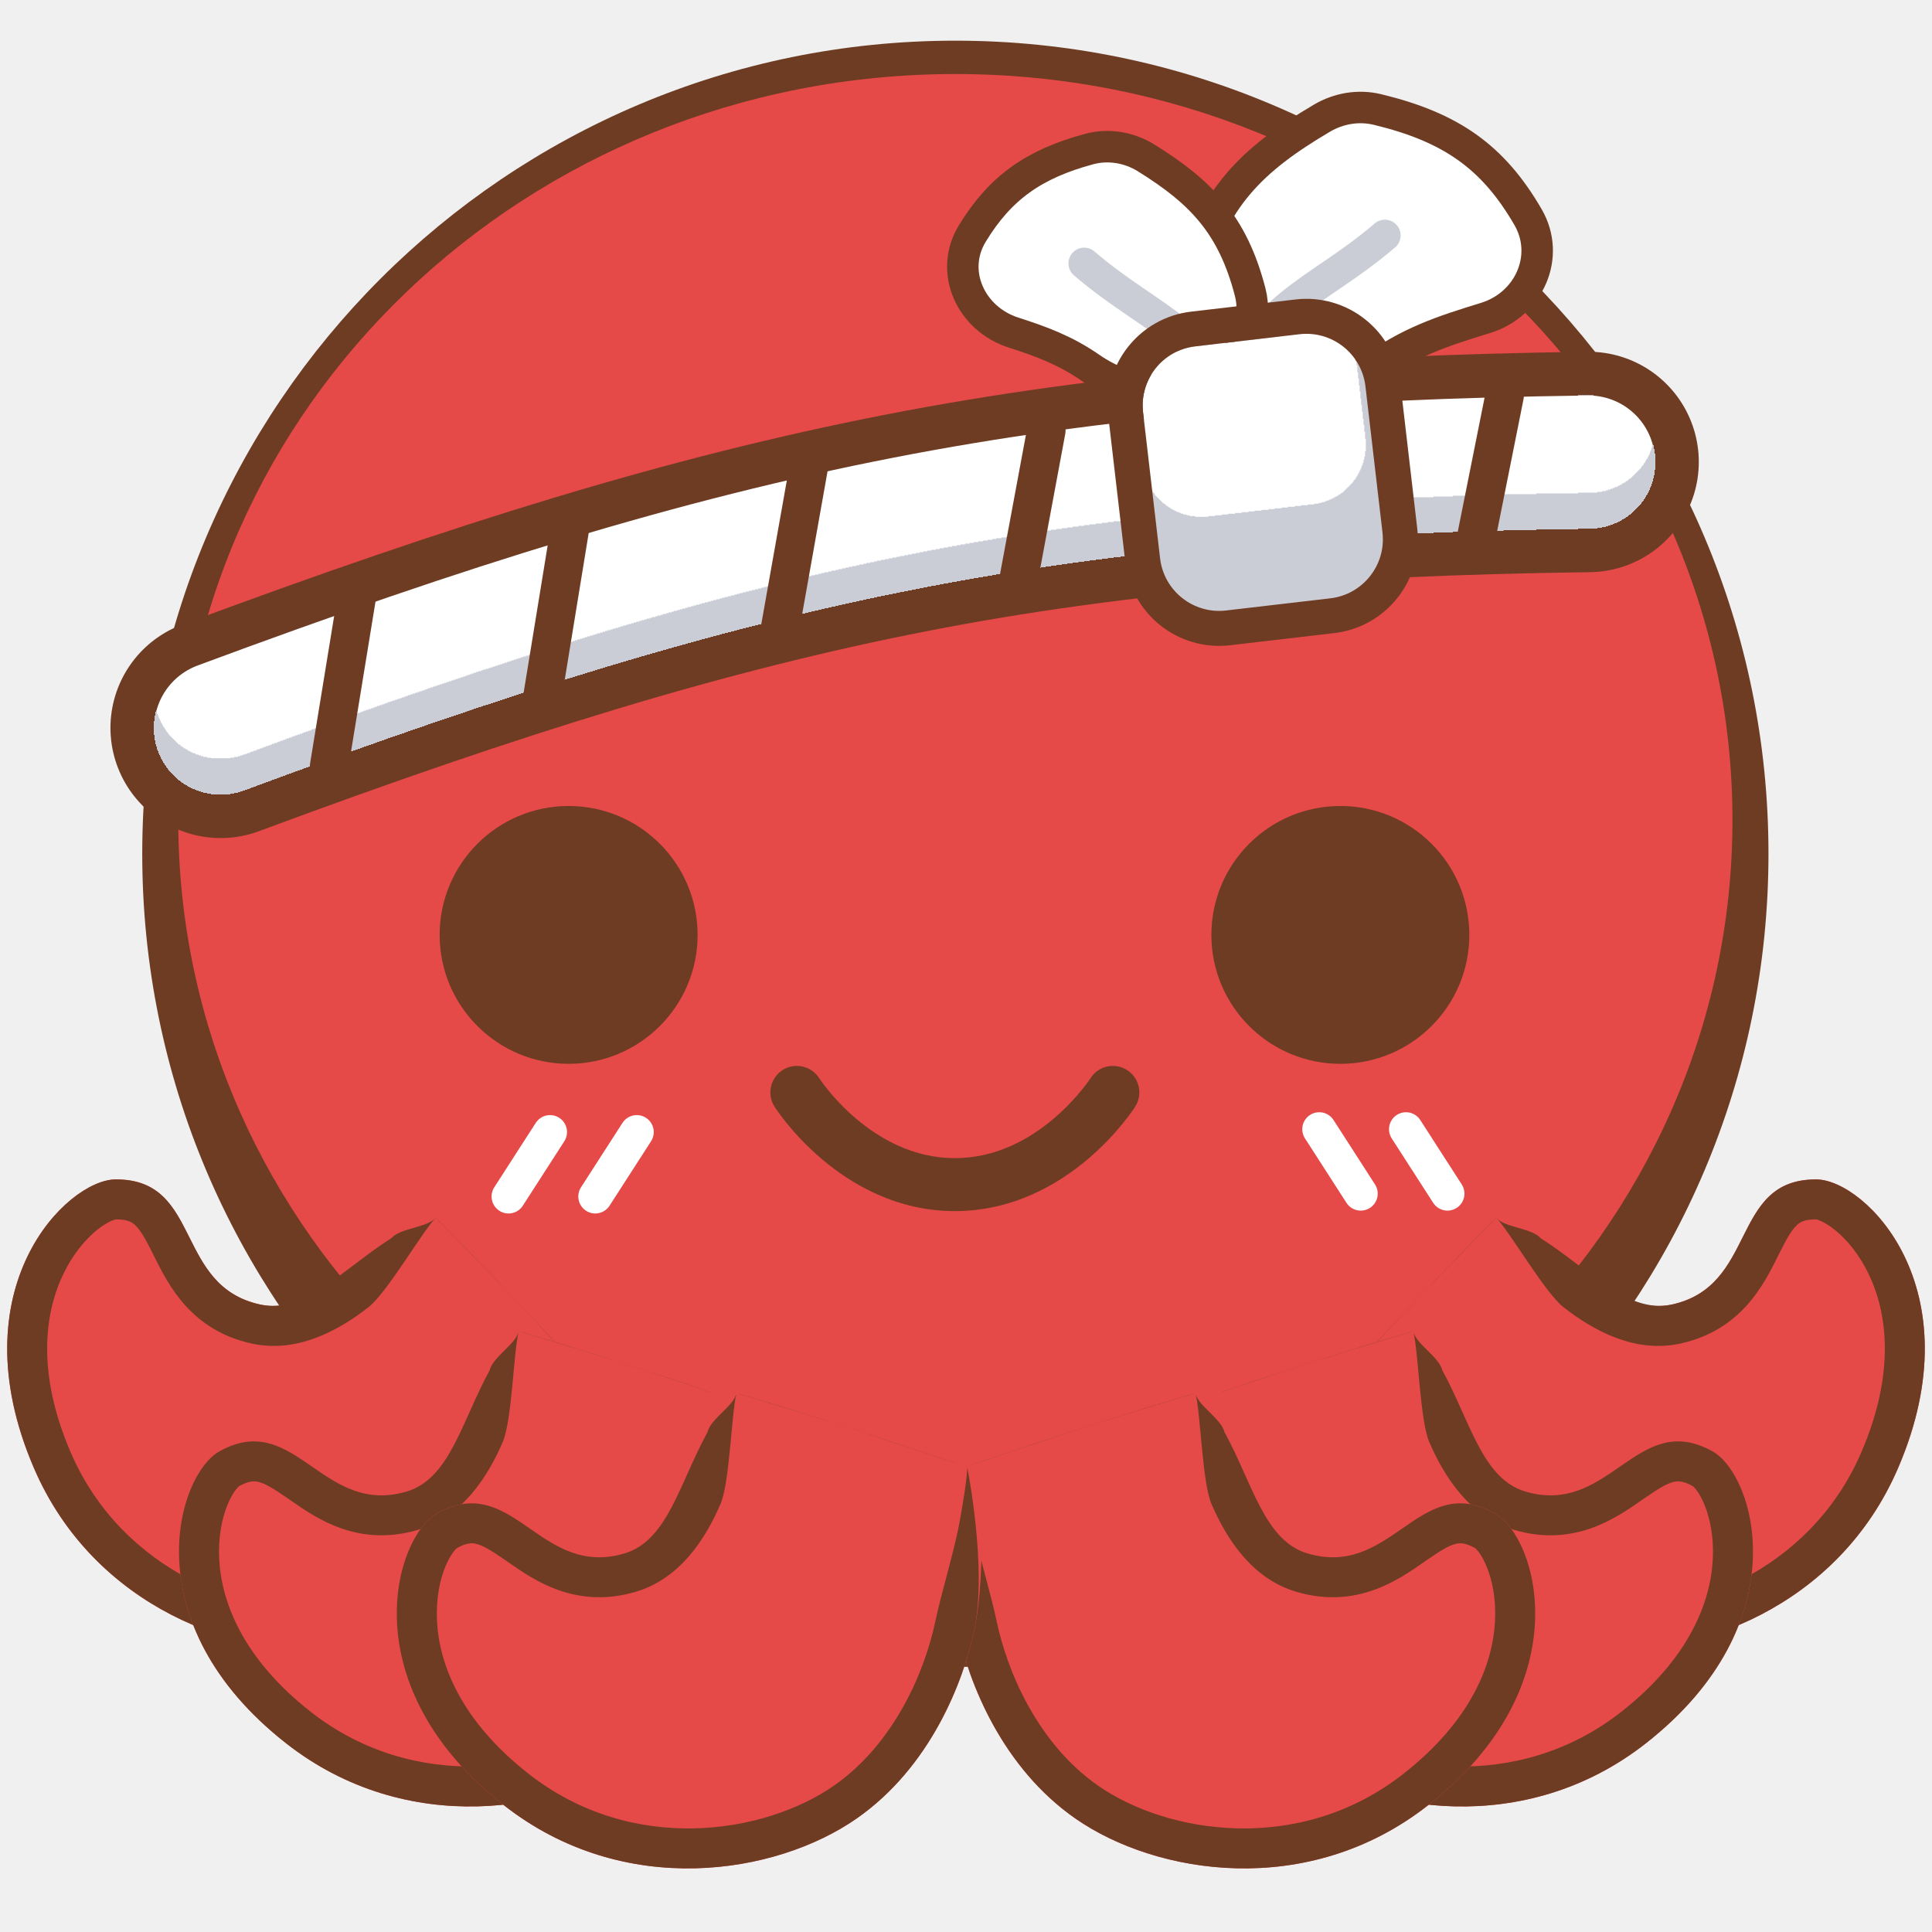
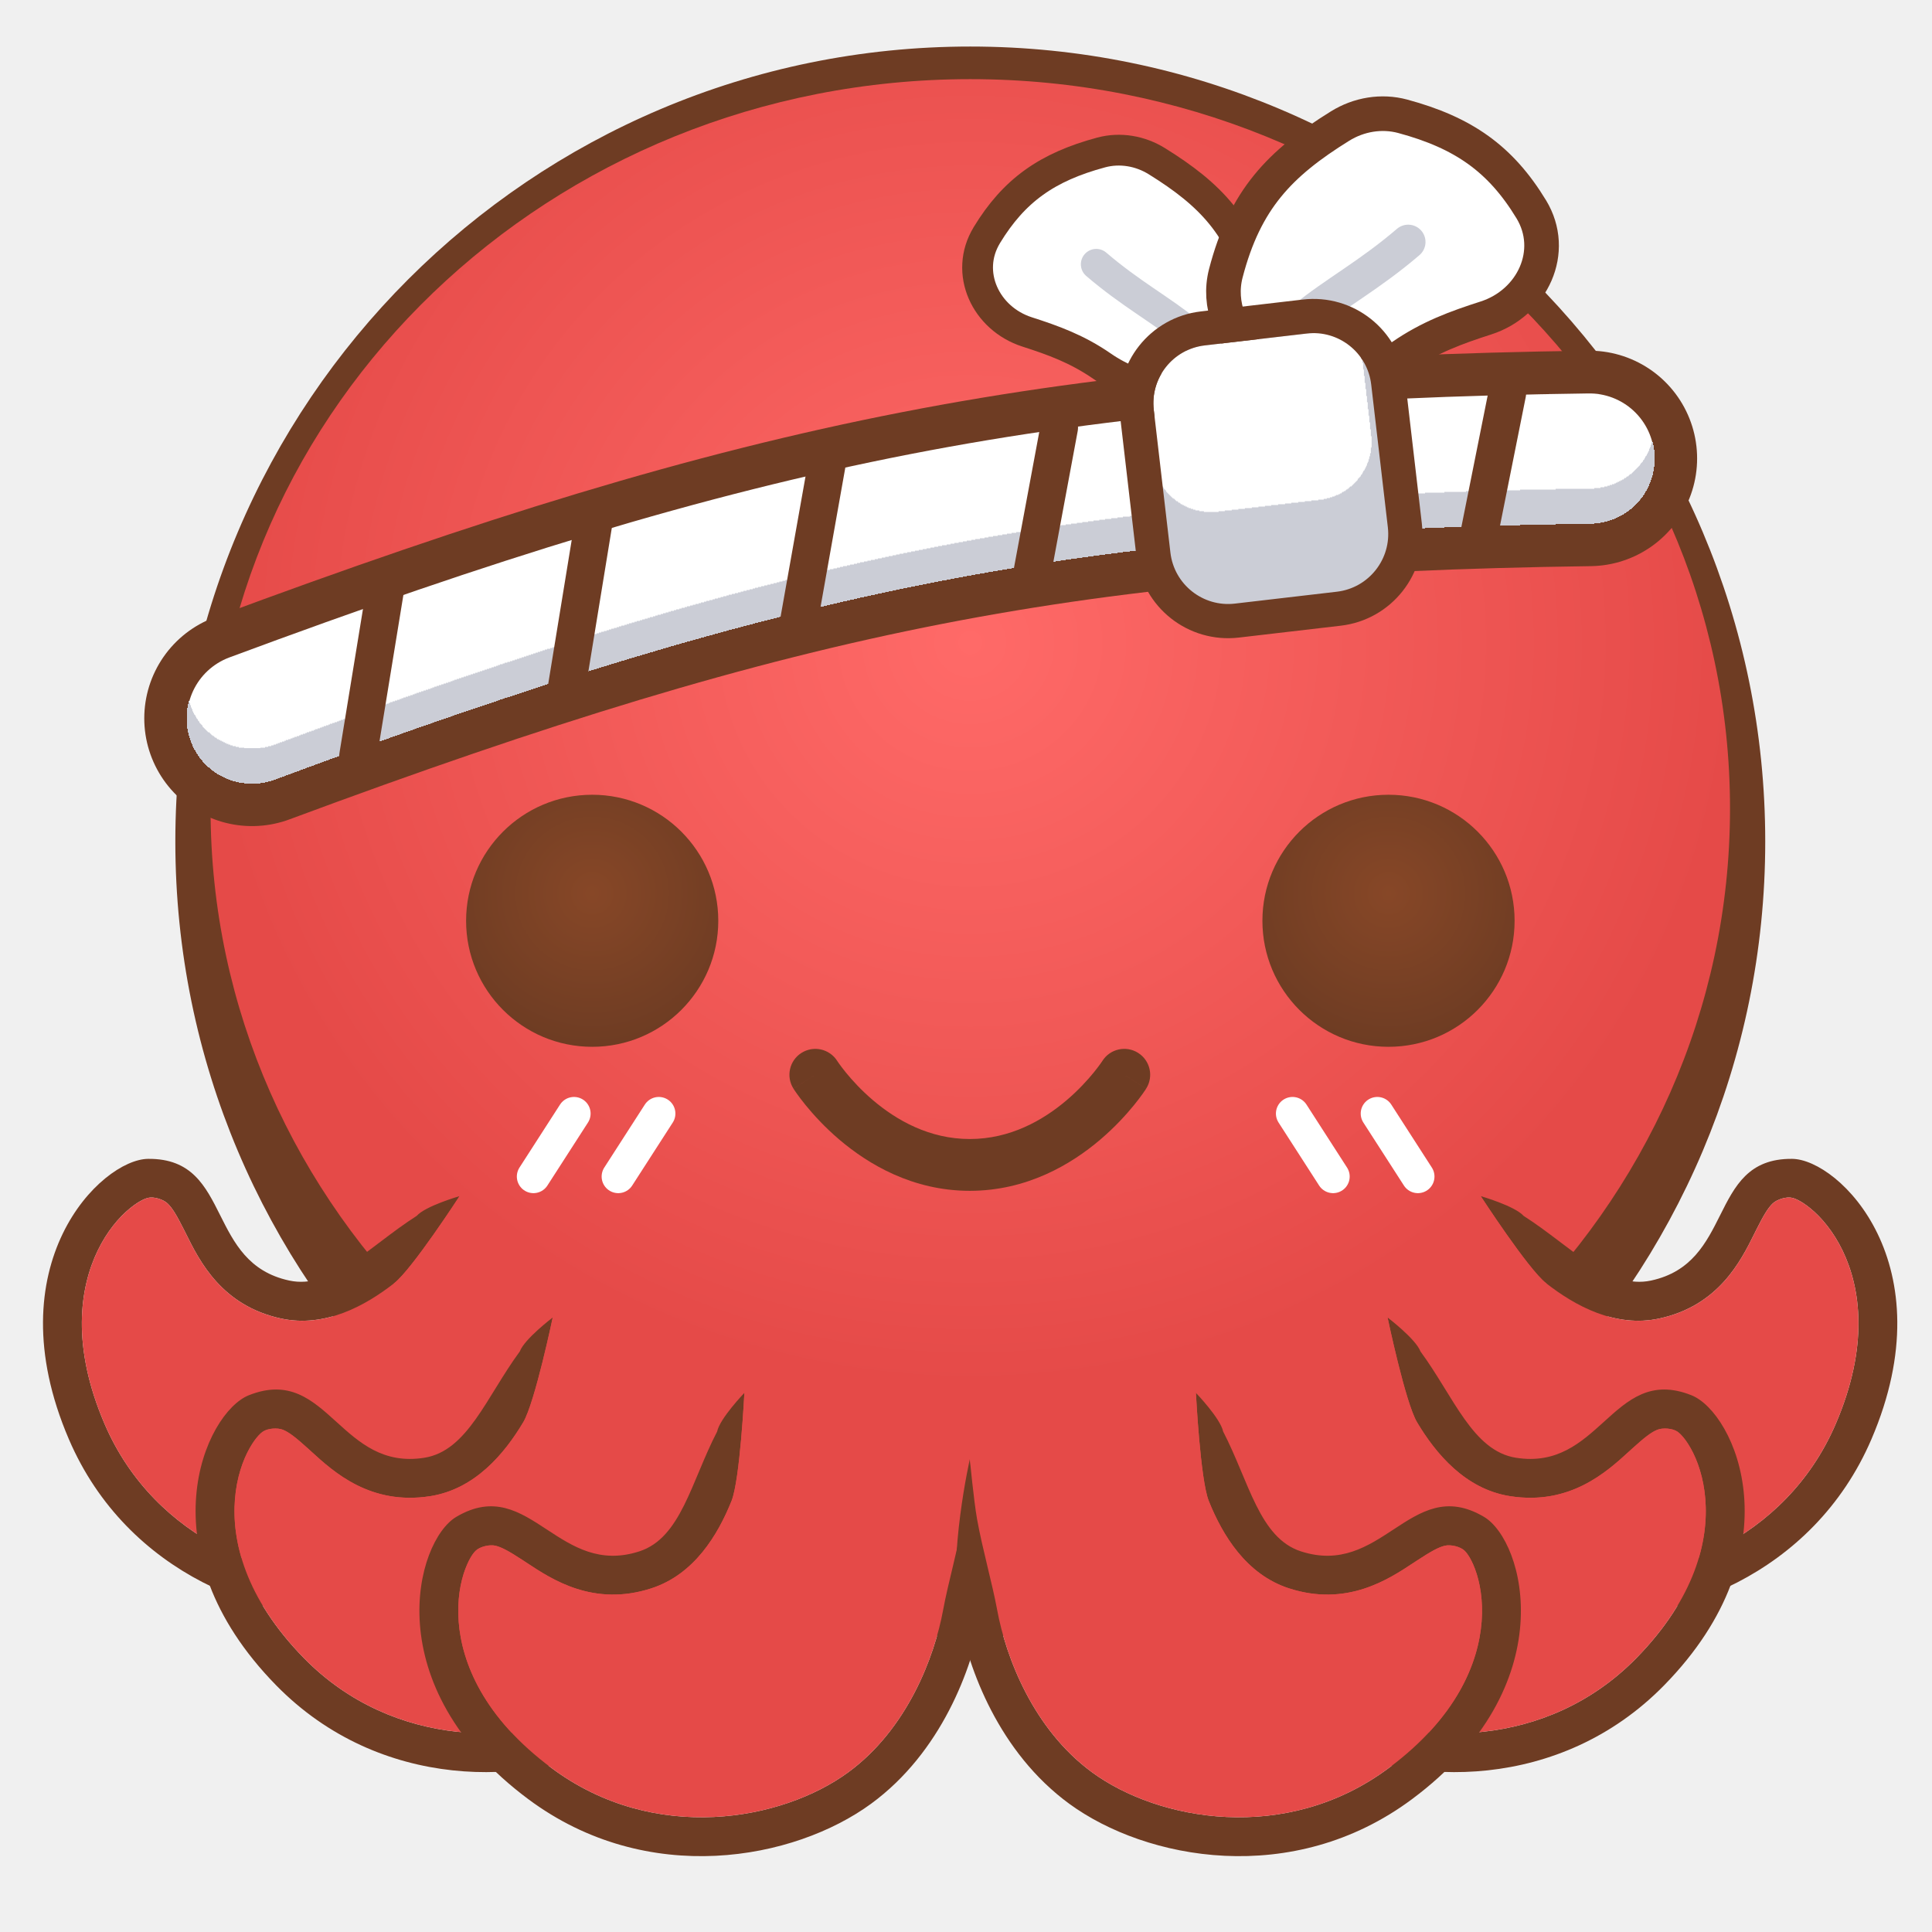
- <svg xmlns="http://www.w3.org/2000/svg" fill="none" viewBox="0 0 128 128">
-   <g clip-path="url(#clip0)">
-     <circle cx="63.295" cy="56.566" r="52.582" fill="#6E3C23" stroke="#6E3C23" stroke-width="2.578" />
-     <ellipse cx="63.295" cy="54.33" rx="51.485" ry="49.425" fill="#E54A48" />
-     <path d="M101.237 14.385c-2.32-4.004-5.114-5.956-9.975-7.13-1.25-.302-2.57-.081-3.677.573-4.676 2.761-7.28 5.305-8.69 10.829-.495 1.939.337 3.944 1.907 5.185l1.66 1.311c2.381 1.881 5.754 1.393 8.153-.464 2.602-2.014 5.028-2.765 7.771-3.614l.056-.018c2.865-.888 4.298-4.076 2.795-6.672z" fill="#fff" stroke="#6E3C23" stroke-width="2.086" stroke-linecap="round" stroke-linejoin="round" />
-     <path d="M64.414 15.478c1.845-3.034 4.08-4.615 7.745-5.603 1.281-.345 2.65-.112 3.777.588 3.643 2.261 5.73 4.426 6.888 8.875.492 1.89-.319 3.844-1.831 5.08l-.357.292c-2.405 1.965-5.855 1.416-8.407-.353-1.686-1.169-3.315-1.755-5.082-2.323-2.82-.906-4.271-4.025-2.733-6.556z" fill="#fff" stroke="#6E3C23" stroke-width="2.086" stroke-linecap="round" stroke-linejoin="round" />
-     <path d="M71.83 17.451c4.669 4.003 8.247 4.343 11.185 11.74M91.752 15.598c-4.669 4.003-8.247 4.343-11.185 11.74" stroke="#CBCDD6" stroke-width="2.086" stroke-linecap="round" stroke-linejoin="round" />
-     <path d="M14.619 48.222C50.133 35.023 69.978 31.092 105.248 30.606" stroke="#6E3C23" stroke-width="14.603" stroke-linecap="round" />
-     <g filter="url(#filter0_i)">
-       <path d="M14.619 48.222C50.133 35.023 69.978 31.092 105.248 30.606" stroke="#fff" stroke-width="8.808" stroke-linecap="round" />
+ <svg xmlns="http://www.w3.org/2000/svg" xmlns:xlink="http://www.w3.org/1999/xlink" fill="none" height="128" viewBox="0 0 128 128" width="128">
+   <filter id="a" color-interpolation-filters="sRGB" filterUnits="userSpaceOnUse" height="25.834" width="97.216" x="12.389" y="26.065">
+     <feFlood flood-opacity="0" result="BackgroundImageFix" />
+     <feBlend in="SourceGraphic" in2="BackgroundImageFix" mode="normal" result="shape" />
+     <feColorMatrix in="SourceAlpha" result="hardAlpha" type="matrix" values="0 0 0 0 0 0 0 0 0 0 0 0 0 0 0 0 0 0 127 0" />
+     <feOffset dy="-2.329" />
+     <feComposite in2="hardAlpha" k2="-1" k3="1" operator="arithmetic" />
+     <feColorMatrix type="matrix" values="0 0 0 0 0.796 0 0 0 0 0.804 0 0 0 0 0.839 0 0 0 1 0" />
+     <feBlend in2="shape" mode="normal" result="effect1_innerShadow" />
+   </filter>
+   <filter id="b" color-interpolation-filters="sRGB" filterUnits="userSpaceOnUse" height="22.479" width="20.093" x="74.148" y="19.805">
+     <feFlood flood-opacity="0" result="BackgroundImageFix" />
+     <feBlend in="SourceGraphic" in2="BackgroundImageFix" mode="normal" result="shape" />
+     <feColorMatrix in="SourceAlpha" result="hardAlpha" type="matrix" values="0 0 0 0 0 0 0 0 0 0 0 0 0 0 0 0 0 0 127 0" />
+     <feOffset dx="-1.133" dy="-6.118" />
+     <feComposite in2="hardAlpha" k2="-1" k3="1" operator="arithmetic" />
+     <feColorMatrix type="matrix" values="0 0 0 0 0.796 0 0 0 0 0.804 0 0 0 0 0.839 0 0 0 1 0" />
+     <feBlend in2="shape" mode="normal" result="effect1_innerShadow" />
+   </filter>
+   <radialGradient id="c" cx="0" cy="0" gradientTransform="matrix(0 49.0901 -51.1356 0 64.2837 42.632)" gradientUnits="userSpaceOnUse" r="1">
+     <stop offset="0" stop-color="#e54a48" />
+     <stop offset="0" stop-color="#ff6a68" />
+     <stop offset="1" stop-color="#e54a48" />
+   </radialGradient>
+   <linearGradient id="d">
+     <stop offset="0" stop-color="#874727" />
+     <stop offset="1" stop-color="#6e3c23" />
+   </linearGradient>
+   <radialGradient id="e" cx="0" cy="0" gradientTransform="matrix(0 10.1595 -10.1638 0 91.9919 59.1954)" gradientUnits="userSpaceOnUse" r="1" xlink:href="#d" />
+   <radialGradient id="f" cx="0" cy="0" gradientTransform="matrix(0 10.1595 -10.1638 0 39.2342 59.1954)" gradientUnits="userSpaceOnUse" r="1" xlink:href="#d" />
+   <clipPath id="g">
+     <path d="m0 0h128v128h-128z" />
+   </clipPath>
+   <g clip-path="url(#g)">
+     <circle cx="64.284" cy="55.751" fill="#6e3c23" r="51.407" stroke="#6e3c23" stroke-width="2.521" />
+     <ellipse cx="64.284" cy="53.565" fill="url(#c)" rx="50.334" ry="48.321" />
+     <path d="m65.378 15.581c1.803-2.966 3.989-4.512 7.572-5.478 1.252-.338 2.59-.109 3.692.575 3.562 2.21 5.602 4.327 6.734 8.677.481 1.848-.311 3.758-1.79 4.967l-.349.286c-2.351 1.921-5.724 1.385-8.219-.345-1.649-1.143-3.241-1.716-4.968-2.271-2.756-.885-4.176-3.935-2.672-6.409z" fill="#fff" stroke="#6e3c23" stroke-linecap="round" stroke-linejoin="round" stroke-width="2.039" />
+     <path d="m72.629 17.51c4.565 3.913 8.063 4.246 10.935 11.478" stroke="#cbcdd6" stroke-linecap="round" stroke-linejoin="round" stroke-width="2.039" />
+     <path d="m101.448 13.863c-2.027-3.335-4.485-5.072-8.513-6.158-1.407-.379-2.912-.123-4.151.646-4.004 2.485-6.298 4.864-7.57 9.754-.54 2.077.35 4.225 2.012 5.583l.393.321c2.643 2.16 6.435 1.556 9.24-.389 1.853-1.285 3.643-1.929 5.585-2.553 3.099-.995 4.694-4.424 3.004-7.205z" fill="#fff" stroke="#6e3c23" stroke-linecap="round" stroke-linejoin="round" stroke-width="2.293" />
+     <path d="m93.297 16.032c-5.132 4.4-9.064 4.773-12.293 12.903" stroke="#cbcdd6" stroke-linecap="round" stroke-linejoin="round" stroke-width="2.293" />
+     <path d="m16.696 47.593c34.721-12.903 54.122-16.747 88.604-17.222" stroke="#6e3c23" stroke-linecap="round" stroke-width="14.276" />
+     <g filter="url(#a)">
+       <path d="m16.696 47.593c34.721-12.903 54.122-16.747 88.604-17.222" stroke="#fff" stroke-linecap="round" stroke-width="8.611" />
    </g>
-     <path d="M23.659 39.414l-1.854 11.358M37.798 34.778l-1.854 11.358M53.56 31.07L51.706 41.5M69.321 28.52l-1.854 9.967M99.686 26.202l-1.854 9.271" stroke="#6E3C23" stroke-width="2.55" stroke-linecap="round" />
-     <ellipse cx="37.673" cy="61.94" rx="8.545" ry="8.541" fill="#6E3C23" />
-     <path fill-rule="evenodd" clip-rule="evenodd" d="M51.855 70.893c.818-.518 1.9-.277 2.42.539 0.0.001.001.002.002.003.004.005.011.016.021.032.021.032.057.084.106.154.099.139.253.347.46.601.415.51 1.032 1.192 1.83 1.872 1.609 1.371 3.836 2.635 6.568 2.635 2.732 0 4.959-1.264 6.568-2.635.798-.68 1.415-1.362 1.83-1.872.207-.254.361-.462.46-.601.05-.07.085-.122.106-.154.011-.016.018-.027.021-.032.001-.002.002-.003.002-.003.52-.815 1.603-1.057 2.42-.539.819.519 1.062 1.603.543 2.421l-1.483-.939c1.483.939 1.482.94 1.482.941l-.001.001-.002.003-.005.008c-.004.006-.009.013-.014.022-.012.018-.027.041-.046.07-.039.058-.093.137-.162.234-.139.195-.339.464-.598.783-.517.635-1.281 1.48-2.276 2.328-1.976 1.684-4.983 3.474-8.845 3.474-3.862 0-6.869-1.79-8.845-3.474-.995-.848-1.758-1.692-2.276-2.328-.26-.319-.46-.588-.598-.783-.069-.097-.123-.176-.162-.234-.019-.029-.035-.052-.046-.07-.006-.009-.011-.016-.014-.022l-.005-.008-.002-.003-.001-.001c-0-.001-.001-.001 1.482-.941l-1.483.939c-.519-.819-.276-1.903.543-2.421z" fill="#6E3C23" />
-     <ellipse cx="88.802" cy="61.94" rx="8.545" ry="8.541" fill="#6E3C23" />
-     <path d="M42.187 75.003l-2.748 4.268M36.441 75.003l-2.748 4.268M87.404 74.813l2.748 4.268M93.15 74.813l2.748 4.268" stroke="#fff" stroke-width="2.25" stroke-linecap="round" />
-     <path d="M110.75 86.431c-3.614.781-7.668-3.548-10.372-6.95-4.214 3.991-12.852 13.435-12.852 13.435s2.578 5.871 5.295 9.057c2.35 2.755 6.995 6.625 12.895 7.253 6.438.685 16.049-2.674 20.045-11.985 5.105-11.897-2.191-19.072-5.406-19.1-5.752-.05-3.884 7.054-9.606 8.29z" fill="#E54A48" />
-     <path fill-rule="evenodd" clip-rule="evenodd" d="M88.08 92.313c.067-.073-.072.078 0 0 .872-.944 3.652-3.935 4.989-5.359 1.916-2.04 4.252-4.441 6.072-6.274 1.024 1.138 3.226 4.972 4.451 5.93 1.955 1.528 4.707 3.059 7.717 2.408 4.037-.873 5.548-3.915 6.458-5.747.048-.097.095-.19.14-.28.509-1.013.807-1.511 1.137-1.82.191-.18.482-.391 1.289-.384-.006-0-.002.001.01.004.082.021.543.139 1.257.722.749.611 1.564 1.573 2.195 2.877 1.229 2.541 1.808 6.505-.466 11.805-3.451 8.04-11.814 10.984-17.332 10.396-4.956-.528-9.035-3.845-11.162-6.339-1.161-1.36-2.987-3.125-4.271-4.645-.835-.988-2.254-2.825-2.484-3.297zm13.987-10.285c3.246 2.07 5.767 5.034 8.683 4.404 2.772-.599 3.763-2.575 4.701-4.448.999-1.993 1.939-3.868 4.905-3.843 3.215.028 10.511 7.203 5.405 19.1-3.995 9.311-13.607 12.67-20.044 11.985-5.901-.629-10.546-4.499-12.896-7.253-2.718-3.186-4.742-9.66-4.742-9.66s5.924-6.479 10.397-10.97c.692-.695.1-.128.665-.663.522.657 2.316.664 2.926 1.347z" fill="#6E3C23" />
-     <path d="M101.057 98.817c-3.545-1.05-5.022-6.794-5.761-11.078-5.613 1.477-17.724 5.613-17.724 5.613s-.559 6.387.295 10.486c.739 3.545 2.954 9.17 7.828 12.555 5.317 3.693 15.361 5.362 23.337-.886 10.191-7.983 7.237-17.781 4.431-19.349-5.022-2.806-6.794 4.322-12.407 2.659z" fill="#E54A48" />
-     <path fill-rule="evenodd" clip-rule="evenodd" d="M78.348 93.088c.094-.032-.101.034 0 0 1.218-.409 5.093-1.698 6.949-2.304 2.661-.869 5.863-1.853 8.339-2.587.351 1.49.442 5.911 1.056 7.339.981 2.28 2.659 4.944 5.612 5.819 3.96 1.173 6.747-.77 8.424-1.939.089-.062.175-.121.257-.178.934-.644 1.434-.938 1.872-1.05.254-.066.61-.112 1.315.282-.005-.003-.002-0.0.007.009.062.058.409.383.756 1.237.363.895.616 2.13.543 3.578-.143 2.818-1.538 6.573-6.078 10.13-6.888 5.395-15.637 3.961-20.195.796-4.094-2.843-6.078-7.712-6.747-10.921-.365-1.75-1.119-4.176-1.516-6.125-.258-1.268-.62-3.561-.596-4.085zm17.208-2.304c1.853 3.375 2.641 7.185 5.501 8.033 2.719.806 4.537-.452 6.26-1.644 1.833-1.268 3.558-2.462 6.147-1.015 2.807 1.568 5.761 11.366-4.431 19.349-7.976 6.248-18.02 4.579-23.337.886-4.874-3.385-7.09-9.01-7.828-12.555-.854-4.099.48-10.75.48-10.75s8.308-2.838 14.387-4.629c.941-.277.149-.064.901-.262.143.827 1.712 1.695 1.919 2.587z" fill="#6E3C23" />
-     <path d="M86.628 102.92c-3.545-1.05-5.022-6.794-5.76-11.078-5.613 1.477-17.724 5.613-17.724 5.613s-.559 6.387.295 10.487c.739 3.545 2.954 9.17 7.828 12.555 5.317 3.692 15.361 5.361 23.337-.886 10.192-7.984 7.238-17.781 4.431-19.35-5.022-2.806-6.794 4.322-12.407 2.659z" fill="#E54A48" />
-     <path fill-rule="evenodd" clip-rule="evenodd" d="M63.92 97.191c.094-.032-.101.034 0 0 1.218-.409 5.093-1.698 6.949-2.304 2.661-.869 5.862-1.853 8.339-2.587.351 1.49.442 5.911 1.056 7.339.981 2.28 2.659 4.944 5.612 5.819 3.96 1.173 6.746-.769 8.424-1.939.089-.062.174-.122.257-.179.933-.644 1.434-.937 1.871-1.05.254-.066.61-.112 1.315.282-.005-.003-.002 0 .007.009.062.057.409.382.756 1.237.363.895.617 2.13.543 3.578-.143 2.818-1.538 6.574-6.078 10.13-6.888 5.396-15.637 3.961-20.195.796-4.094-2.843-6.078-7.712-6.747-10.92-.365-1.751-1.119-4.176-1.516-6.126-.258-1.268-.62-3.561-.596-4.085zm17.208-2.304c1.853 3.375 2.641 7.185 5.501 8.033 2.719.805 4.537-.452 6.26-1.644 1.833-1.268 3.558-2.462 6.147-1.015 2.807 1.568 5.761 11.366-4.431 19.349-7.976 6.248-18.02 4.579-23.337.886-4.874-3.384-7.09-9.009-7.828-12.554-.854-4.1.48-10.751.48-10.751s8.308-2.838 14.387-4.629c.941-.277.149-.064.901-.262.143.827 1.712 1.695 1.919 2.587z" fill="#6E3C23" />
-     <path d="M17.25 86.432c3.614.781 7.668-3.548 10.373-6.95 4.214 3.991 12.851 13.435 12.851 13.435s-2.577 5.871-5.295 9.056c-2.35 2.755-6.995 6.625-12.896 7.253-6.437.685-16.049-2.674-20.044-11.985-5.106-11.897 2.191-19.072 5.405-19.1 5.753-.05 3.884 7.054 9.606 8.29z" fill="#E54A48" />
-     <path fill-rule="evenodd" clip-rule="evenodd" d="M39.92 92.312c-.067-.073.072.078 0 0-.872-.944-3.652-3.935-4.989-5.359-1.916-2.04-4.252-4.441-6.072-6.274-1.024 1.138-3.226 4.972-4.451 5.93-1.955 1.528-4.707 3.059-7.717 2.408-4.037-.873-5.548-3.915-6.458-5.747-.048-.097-.095-.19-.14-.28-.509-1.013-.807-1.511-1.137-1.82-.191-.18-.482-.391-1.289-.384.006 0 .002.001-.011.004-.082.021-.543.139-1.257.722-.748.611-1.564 1.573-2.195 2.877-1.228 2.541-1.808 6.505.467 11.805C8.122 104.237 16.484 107.18 22.002 106.593c4.956-.528 9.035-3.846 11.162-6.339 1.161-1.36 2.987-3.126 4.271-4.645.835-.988 2.254-2.825 2.484-3.297zm-13.987-10.285c-3.246 2.07-5.767 5.034-8.683 4.404-2.772-.599-3.763-2.575-4.701-4.448-.999-1.993-1.939-3.868-4.905-3.843-3.215.028-10.511 7.203-5.405 19.1 3.996 9.31 13.607 12.67 20.044 11.984 5.901-.628 10.546-4.498 12.896-7.253 2.718-3.185 4.742-9.66 4.742-9.66s-5.924-6.479-10.397-10.969c-.692-.695-.1-.128-.665-.663-.522.657-2.316.664-2.926 1.347z" fill="#6E3C23" />
-     <path d="M26.943 98.816c3.545-1.05 5.022-6.794 5.76-11.078 5.613 1.477 17.724 5.613 17.724 5.613s.559 6.387-.295 10.487c-.739 3.545-2.954 9.17-7.828 12.555-5.317 3.693-15.361 5.362-23.337-.886-10.192-7.984-7.237-17.781-4.431-19.349 5.022-2.806 6.794 4.321 12.407 2.659z" fill="#E54A48" />
-     <path fill-rule="evenodd" clip-rule="evenodd" d="M49.652 93.088c-.094-.032.101.034 0 0-1.218-.409-5.093-1.698-6.949-2.304-2.661-.869-5.862-1.853-8.339-2.587-.351 1.49-.442 5.911-1.056 7.339-.981 2.28-2.659 4.944-5.612 5.818-3.96 1.174-6.746-.769-8.424-1.939-.089-.062-.174-.122-.257-.178-.933-.644-1.434-.938-1.871-1.051-.254-.066-.611-.112-1.315.282.005-.003.002-0-.007.009-.061.058-.409.383-.756 1.237-.363.896-.617 2.131-.543 3.578.143 2.819 1.538 6.574 6.078 10.131 6.888 5.395 15.636 3.961 20.195.795 4.094-2.842 6.078-7.712 6.747-10.92.365-1.751 1.119-4.176 1.516-6.125.258-1.268.62-3.561.596-4.085zm-17.208-2.304c-1.853 3.375-2.641 7.185-5.502 8.033-2.719.806-4.537-.452-6.26-1.644-1.833-1.268-3.559-2.462-6.148-1.015-2.806 1.568-5.76 11.366 4.431 19.349 7.976 6.248 18.02 4.579 23.337.886 4.874-3.385 7.09-9.01 7.828-12.555.854-4.099-.48-10.75-.48-10.75s-8.308-2.838-14.387-4.629c-.941-.277-.149-.064-.901-.262-.143.827-1.712 1.695-1.919 2.587z" fill="#6E3C23" />
-     <path d="M41.371 102.92c3.545-1.051 5.022-6.795 5.761-11.078 5.613 1.477 17.724 5.613 17.724 5.613s.559 6.387-.295 10.487c-.739 3.545-2.954 9.17-7.828 12.555-5.317 3.692-15.361 5.361-23.337-.887-10.191-7.983-7.237-17.781-4.431-19.349 5.022-2.806 6.794 4.322 12.407 2.659z" fill="#E54A48" />
-     <path fill-rule="evenodd" clip-rule="evenodd" d="M64.081 97.191c-.094-.032.101.034 0 0-1.218-.409-5.093-1.698-6.949-2.304-2.661-.869-5.862-1.853-8.339-2.587-.351 1.49-.442 5.911-1.056 7.339-.981 2.28-2.659 4.944-5.612 5.819-3.96 1.173-6.746-.769-8.424-1.939-.089-.062-.174-.122-.257-.179-.933-.644-1.434-.937-1.871-1.05-.254-.066-.611-.112-1.315.282.005-.003.002 0-.007.009-.062.057-.409.382-.756 1.237-.363.895-.617 2.13-.543 3.578.143 2.818 1.538 6.574 6.078 10.13 6.888 5.396 15.636 3.961 20.195.796 4.094-2.843 6.078-7.712 6.747-10.92.365-1.751 1.119-4.176 1.516-6.126.258-1.268.62-3.561.596-4.085zm-17.208-2.304c-1.853 3.375-2.641 7.185-5.502 8.033-2.719.805-4.537-.452-6.26-1.644-1.833-1.268-3.559-2.462-6.148-1.015-2.806 1.568-5.76 11.366 4.431 19.349 7.976 6.248 18.02 4.579 23.337.886 4.874-3.384 7.09-9.009 7.828-12.554.854-4.1-.48-10.751-.48-10.751s-8.308-2.838-14.387-4.629c-.941-.277-.149-.064-.901-.262-.143.827-1.712 1.695-1.919 2.587z" fill="#6E3C23" />
-     <g filter="url(#filter1_i)">
-       <rect x="75.274" y="23.405" width="14.834" height="17.616" rx="3.94" transform="rotate(-6.65 75.2742 23.4048)" fill="#fff" />
+     <g stroke="#6e3c23">
+       <path d="m25.534 38.982-1.813 11.104" stroke-linecap="round" stroke-width="2.493" />
+       <path d="m39.357 34.45-1.813 11.104" stroke-linecap="round" stroke-width="2.493" />
+       <path d="m54.766 30.824-1.813 10.197" stroke-linecap="round" stroke-width="2.493" />
+       <path d="m70.175 28.331-1.813 9.744" stroke-linecap="round" stroke-width="2.493" />
+       <path d="m99.861 26.065-1.813 9.064" stroke-linecap="round" stroke-width="2.493" />
    </g>
-     <rect x="73.989" y="22.388" width="17.152" height="19.934" rx="5.099" transform="rotate(-6.65 73.9888 22.3878)" stroke="#6E3C23" stroke-width="2.318" />
+     <g filter="url(#b)">
+       <rect fill="#fff" height="17.222" rx="3.852" transform="matrix(.9932737 -.1157901 .1157901 .9932737 -2.19028 8.956329)" width="14.503" x="75.994" y="23.331" />
+     </g>
+     <rect height="19.488" rx="4.985" stroke="#6e3c23" stroke-width="2.266" transform="matrix(.9932737 -.1157901 .1157901 .9932737 -2.083603 8.804139)" width="16.769" x="74.738" y="22.336" />
+     <ellipse cx="91.992" cy="61.004" fill="url(#e)" rx="8.354" ry="8.35" />
+     <ellipse cx="39.234" cy="61.004" fill="url(#f)" rx="8.354" ry="8.35" />
+     <path clip-rule="evenodd" d="m53.099 69.758c.799-.506 1.857-.271 2.366.526 0.0.001.001.002.002.003.003.005.01.016.021.032.021.031.056.082.104.15.097.136.248.34.45.588.406.498 1.009 1.166 1.789 1.83 1.573 1.34 3.75 2.576 6.421 2.576s4.848-1.236 6.421-2.576c.78-.664 1.383-1.332 1.789-1.83.202-.248.353-.452.45-.588.048-.068.083-.119.104-.15.01-.016.017-.026.021-.032.001-.001.002-.003.002-.003.508-.797 1.567-1.033 2.366-.527.801.507 1.038 1.567.531 2.367l-1.45-.918c1.45.918 1.449.919 1.449.92l-.001.001-.002.003-.005.008c-.004.006-.009.013-.014.022-.011.017-.026.04-.045.069-.038.056-.091.134-.158.229-.135.19-.331.454-.585.765-.506.621-1.252 1.447-2.225 2.276-1.932 1.646-4.872 3.396-8.648 3.396s-6.715-1.75-8.648-3.396c-.973-.829-1.719-1.655-2.225-2.276-.254-.312-.449-.575-.585-.765-.068-.095-.121-.172-.158-.229-.019-.028-.034-.051-.045-.069-.006-.009-.01-.016-.014-.022l-.005-.008-.002-.003-.001-.001c-0-.001-.001-.001 1.449-.92l-1.45.918c-.507-.8-.27-1.86.531-2.367z" fill="#6e3c23" fill-rule="evenodd" />
+     <path d="m43.647 73.776-2.687 4.173" stroke="#fff" stroke-linecap="round" stroke-width="2.2" />
+     <path d="m85.633 73.776 2.687 4.173" stroke="#fff" stroke-linecap="round" stroke-width="2.2" />
+     <path d="m38.029 73.776-2.687 4.173" stroke="#fff" stroke-linecap="round" stroke-width="2.2" />
+     <path d="m91.251 73.776 2.687 4.173" stroke="#fff" stroke-linecap="round" stroke-width="2.2" />
+     <path d="m30.447 79.246s-3.137 4.835-4.328 5.766c-1.901 1.486-4.577 2.975-7.504 2.342-3.926-.849-5.395-3.807-6.28-5.588v-0c-.047-.094-.092-.185-.136-.272-.495-.986-.785-1.469-1.106-1.77-.278-.26-.906-.461-1.292-.362l-0.0 0c-.08.021-.5.128-1.194.695-.728.594-1.521 1.529-2.134 2.798-1.194 2.471-1.758 6.325.454 11.479 3.355 7.819 11.487 10.681 16.854 10.11 4.819-.513 8.786-3.739 10.854-6.164 1.129-1.323 2.905-3.039 4.154-4.517.812-.961 2.416-3.206 2.416-3.206s-1.968 6.296-4.611 9.394c-2.285 2.679-6.802 6.442-12.54 7.053-6.26.667-15.606-2.6-19.492-11.654-4.965-11.569 2.13-18.546 5.256-18.573 2.884-.025 3.798 1.799 4.77 3.737.913 1.821 1.876 3.743 4.572 4.325 2.836.613 5.287-2.269 8.444-4.282.593-.664 2.845-1.31 2.845-1.31z" fill="#6e3c23" />
+     <path d="m30.447 79.246s-3.137 4.835-4.328 5.767c-1.901 1.486-4.577 2.975-7.504 2.342-3.926-.849-5.395-3.807-6.28-5.588v-0c-.047-.094-.092-.185-.136-.272-.495-.986-.785-1.469-1.106-1.77-.278-.26-.906-.461-1.292-.362l-0.0 0c-.08.021-.5.128-1.194.695-.728.594-1.521 1.529-2.134 2.798-1.194 2.471-1.758 6.325.454 11.479 3.355 7.818 11.488 10.68 16.854 10.109 4.819-.513 8.786-3.739 10.854-6.164 1.129-1.323 2.905-3.039 4.154-4.517.812-.961 2.416-3.206 2.416-3.206z" fill="#e54a48" />
+     <path d="m36.619 87.287s-1.179 5.642-1.953 6.941c-1.236 2.073-3.193 4.427-6.152 4.895-3.967.627-6.406-1.601-7.875-2.942l-0-0c-.078-.071-.152-.139-.225-.205-.818-.74-1.263-1.087-1.67-1.251-.353-.142-1.012-.102-1.336.13l-0.0 0c-.067.048-.42.3-.862 1.079-.464.817-.866 1.975-.979 3.38-.221 2.736.646 6.533 4.57 10.54 5.953 6.079 14.57 5.81 19.367 3.339 4.309-2.219 6.842-6.661 7.895-9.669.575-1.641 1.61-3.883 2.241-5.712.41-1.189 1.094-3.862 1.094-3.862s.439 6.581-.906 10.425c-1.163 3.323-4.016 8.464-9.146 11.107-5.596 2.882-15.492 3.213-22.386-3.826-8.809-8.995-4.713-18.064-1.808-19.218 2.68-1.065 4.191.305 5.797 1.761 1.509 1.368 3.101 2.812 5.825 2.382 2.865-.453 4.11-4.026 6.327-7.043.313-.833 2.18-2.249 2.18-2.249z" fill="#6e3c23" />
+     <path d="m36.619 87.287s-1.179 5.642-1.953 6.941c-1.236 2.073-3.193 4.427-6.152 4.895-3.967.627-6.406-1.601-7.875-2.942l-0-0c-.078-.071-.152-.139-.225-.205-.818-.74-1.263-1.087-1.67-1.251-.353-.142-1.012-.102-1.336.13l-0.0 0c-.067.048-.42.3-.862 1.079-.464.817-.866 1.975-.979 3.38-.221 2.736.646 6.533 4.57 10.54 5.953 6.079 14.57 5.81 19.367 3.339 4.309-2.219 6.842-6.661 7.895-9.669.575-1.641 1.61-3.883 2.241-5.712.41-1.189 1.094-3.862 1.094-3.862z" fill="#e54a48" />
+     <path d="m49.317 92.283s-.288 5.757-.852 7.16c-.899 2.239-2.467 4.869-5.317 5.79-3.822 1.235-6.577-.587-8.236-1.684h-0c-.088-.058-.172-.114-.254-.167-.923-.604-1.416-.877-1.844-.977-.371-.086-1.015.056-1.299.336h-0c-.059.058-.368.361-.684 1.199-.332.88-.549 2.086-.443 3.492.206 2.736 1.652 6.354 6.151 9.703 6.825 5.08 15.296 3.477 19.651.291 3.912-2.862 5.725-7.643 6.298-10.778.313-1.71.988-4.086 1.327-5.991.221-1.238.481-3.985.481-3.985s1.456 6.434.724 10.439c-.633 3.464-2.653 8.985-7.31 12.393-5.081 3.716-14.805 5.579-22.708-.304-10.098-7.518-7.461-17.113-4.77-18.705 2.482-1.468 4.188-.349 6.0.84 1.703 1.118 3.5 2.297 6.124 1.448 2.76-.892 3.435-4.615 5.156-7.94.18-.872 1.804-2.56 1.804-2.56z" fill="#6e3c23" />
+     <path d="m49.317 92.283s-.288 5.757-.852 7.16c-.899 2.239-2.467 4.869-5.317 5.79-3.822 1.235-6.577-.587-8.236-1.684h-0c-.088-.058-.172-.114-.254-.167-.923-.604-1.416-.877-1.844-.977-.371-.086-1.015.056-1.299.336h-0c-.059.058-.368.361-.684 1.199-.332.88-.549 2.086-.443 3.492.206 2.736 1.652 6.354 6.151 9.703 6.825 5.08 15.296 3.477 19.651.291 3.912-2.862 5.725-7.643 6.298-10.778.313-1.71.988-4.086 1.327-5.991.221-1.238.481-3.985.481-3.985z" fill="#e54a48" />
+     <path d="m98.102 79.246s3.137 4.835 4.329 5.766c1.901 1.486 4.576 2.975 7.504 2.342 3.926-.849 5.395-3.807 6.28-5.588v-0c.047-.094.092-.185.135-.272.496-.986.786-1.469 1.106-1.77.278-.26.906-.461 1.292-.362l.001 0c.08.021.5.128 1.193.695.728.594 1.521 1.529 2.135 2.798 1.194 2.471 1.758 6.325-.454 11.479-3.356 7.819-11.488 10.681-16.854 10.11-4.819-.513-8.786-3.739-10.854-6.164-1.129-1.323-2.905-3.039-4.154-4.517-.812-.961-2.416-3.206-2.416-3.206s1.968 6.296 4.611 9.394c2.285 2.679 6.802 6.442 12.54 7.053 6.26.667 15.606-2.6 19.492-11.654 4.964-11.569-2.131-18.546-5.257-18.573-2.884-.025-3.798 1.799-4.769 3.737-.913 1.821-1.876 3.743-4.572 4.325-2.836.613-5.287-2.269-8.444-4.282-.593-.664-2.845-1.31-2.845-1.31z" fill="#6e3c23" />
+     <path d="m98.102 79.246s3.137 4.835 4.329 5.767c1.901 1.486 4.577 2.975 7.504 2.342 3.926-.849 5.395-3.807 6.28-5.588v-0c.047-.094.092-.185.136-.272.495-.986.785-1.469 1.105-1.77.278-.26.906-.461 1.292-.362l.001 0c.08.021.5.128 1.193.695.728.594 1.521 1.529 2.135 2.798 1.194 2.471 1.758 6.325-.454 11.479-3.356 7.818-11.488 10.68-16.854 10.109-4.819-.513-8.786-3.739-10.854-6.164-1.129-1.323-2.905-3.039-4.154-4.517-.812-.961-2.416-3.206-2.416-3.206z" fill="#e54a48" />
+     <path d="m91.93 87.287s1.179 5.642 1.953 6.941c1.236 2.073 3.193 4.427 6.152 4.895 3.967.627 6.406-1.601 7.874-2.942l.001-0c.077-.071.152-.139.224-.205.818-.74 1.263-1.087 1.671-1.251.353-.142 1.011-.102 1.335.13l.001 0c.067.048.419.3.862 1.079.464.817.866 1.975.979 3.38.221 2.736-.646 6.533-4.57 10.54-5.953 6.079-14.57 5.81-19.367 3.339-4.309-2.219-6.842-6.661-7.895-9.669-.575-1.641-1.61-3.883-2.241-5.712-.41-1.189-1.094-3.862-1.094-3.862s-.439 6.581.906 10.425c1.163 3.323 4.016 8.464 9.146 11.107 5.596 2.882 15.492 3.213 22.385-3.826 8.809-8.995 4.714-18.064 1.808-19.218-2.68-1.065-4.191.305-5.797 1.761-1.509 1.368-3.101 2.812-5.825 2.382-2.866-.453-4.111-4.026-6.327-7.043-.313-.833-2.18-2.249-2.18-2.249z" fill="#6e3c23" />
+     <path d="m91.93 87.287s1.179 5.642 1.953 6.941c1.236 2.073 3.193 4.427 6.152 4.895 3.967.627 6.406-1.601 7.874-2.942l.001-0c.077-.071.152-.139.224-.205.818-.74 1.263-1.087 1.671-1.251.352-.142 1.011-.102 1.335.13l.001 0c.067.048.419.3.862 1.079.464.817.866 1.975.979 3.38.221 2.736-.646 6.533-4.57 10.54-5.953 6.079-14.57 5.81-19.367 3.339-4.309-2.219-6.842-6.661-7.895-9.669-.575-1.641-1.61-3.883-2.241-5.712-.41-1.189-1.094-3.862-1.094-3.862z" fill="#e54a48" />
+     <path d="m79.233 92.283s.288 5.757.852 7.16c.899 2.239 2.467 4.869 5.317 5.79 3.822 1.235 6.577-.587 8.236-1.684h0c.088-.058.172-.114.254-.167.923-.604 1.416-.877 1.844-.977.371-.086 1.015.056 1.299.336h0c.059.058.368.361.684 1.199.332.88.549 2.086.443 3.492-.206 2.736-1.652 6.354-6.151 9.703-6.825 5.08-15.296 3.477-19.651.291-3.912-2.862-5.725-7.643-6.298-10.778-.313-1.71-.988-4.086-1.327-5.991-.221-1.238-.481-3.985-.481-3.985s-1.456 6.434-.724 10.439c.633 3.464 2.653 8.985 7.31 12.393 5.081 3.716 14.805 5.579 22.708-.304 10.099-7.518 7.461-17.113 4.77-18.705-2.482-1.468-4.188-.349-6.0.84-1.703 1.118-3.5 2.297-6.125 1.448-2.76-.892-3.435-4.615-5.156-7.94-.18-.872-1.804-2.56-1.804-2.56z" fill="#6e3c23" />
+     <path d="m79.233 92.283s.288 5.757.852 7.16c.899 2.239 2.467 4.869 5.317 5.79 3.822 1.235 6.577-.587 8.236-1.684h0c.088-.058.172-.114.254-.167.923-.604 1.416-.877 1.844-.977.371-.086 1.015.056 1.299.336h0c.059.058.368.361.684 1.199.332.88.549 2.086.443 3.492-.206 2.736-1.652 6.354-6.151 9.703-6.825 5.08-15.296 3.477-19.651.291-3.912-2.862-5.725-7.643-6.298-10.778-.313-1.71-.988-4.086-1.327-5.991-.221-1.238-.481-3.985-.481-3.985z" fill="#e54a48" />
  </g>
-   <defs>
-     <filter id="filter0_i" x="10.214" y="26.202" width="99.438" height="26.425" filterUnits="userSpaceOnUse" color-interpolation-filters="sRGB">
-       <feFlood flood-opacity="0" result="BackgroundImageFix" />
-       <feBlend in="SourceGraphic" in2="BackgroundImageFix" result="shape" />
-       <feColorMatrix in="SourceAlpha" values="0 0 0 0 0 0 0 0 0 0 0 0 0 0 0 0 0 0 127 0" result="hardAlpha" />
-       <feOffset dy="-2.383" />
-       <feComposite in2="hardAlpha" operator="arithmetic" k2="-1" k3="1" />
-       <feColorMatrix values="0 0 0 0 0.796 0 0 0 0 0.804 0 0 0 0 0.839 0 0 0 1 0" />
-       <feBlend in2="shape" result="effect1_innerShadow" />
-     </filter>
-     <filter id="filter1_i" x="72.704" y="19.116" width="21.916" height="24.356" filterUnits="userSpaceOnUse" color-interpolation-filters="sRGB">
-       <feFlood flood-opacity="0" result="BackgroundImageFix" />
-       <feBlend in="SourceGraphic" in2="BackgroundImageFix" result="shape" />
-       <feColorMatrix in="SourceAlpha" values="0 0 0 0 0 0 0 0 0 0 0 0 0 0 0 0 0 0 127 0" result="hardAlpha" />
-       <feOffset dx="-1.159" dy="-6.258" />
-       <feComposite in2="hardAlpha" operator="arithmetic" k2="-1" k3="1" />
-       <feColorMatrix values="0 0 0 0 0.796 0 0 0 0 0.804 0 0 0 0 0.839 0 0 0 1 0" />
-       <feBlend in2="shape" result="effect1_innerShadow" />
-     </filter>
-     <clipPath id="clip0">
-       <path fill="#fff" d="M0 0h128v128H0z" />
-     </clipPath>
-   </defs>
</svg>
